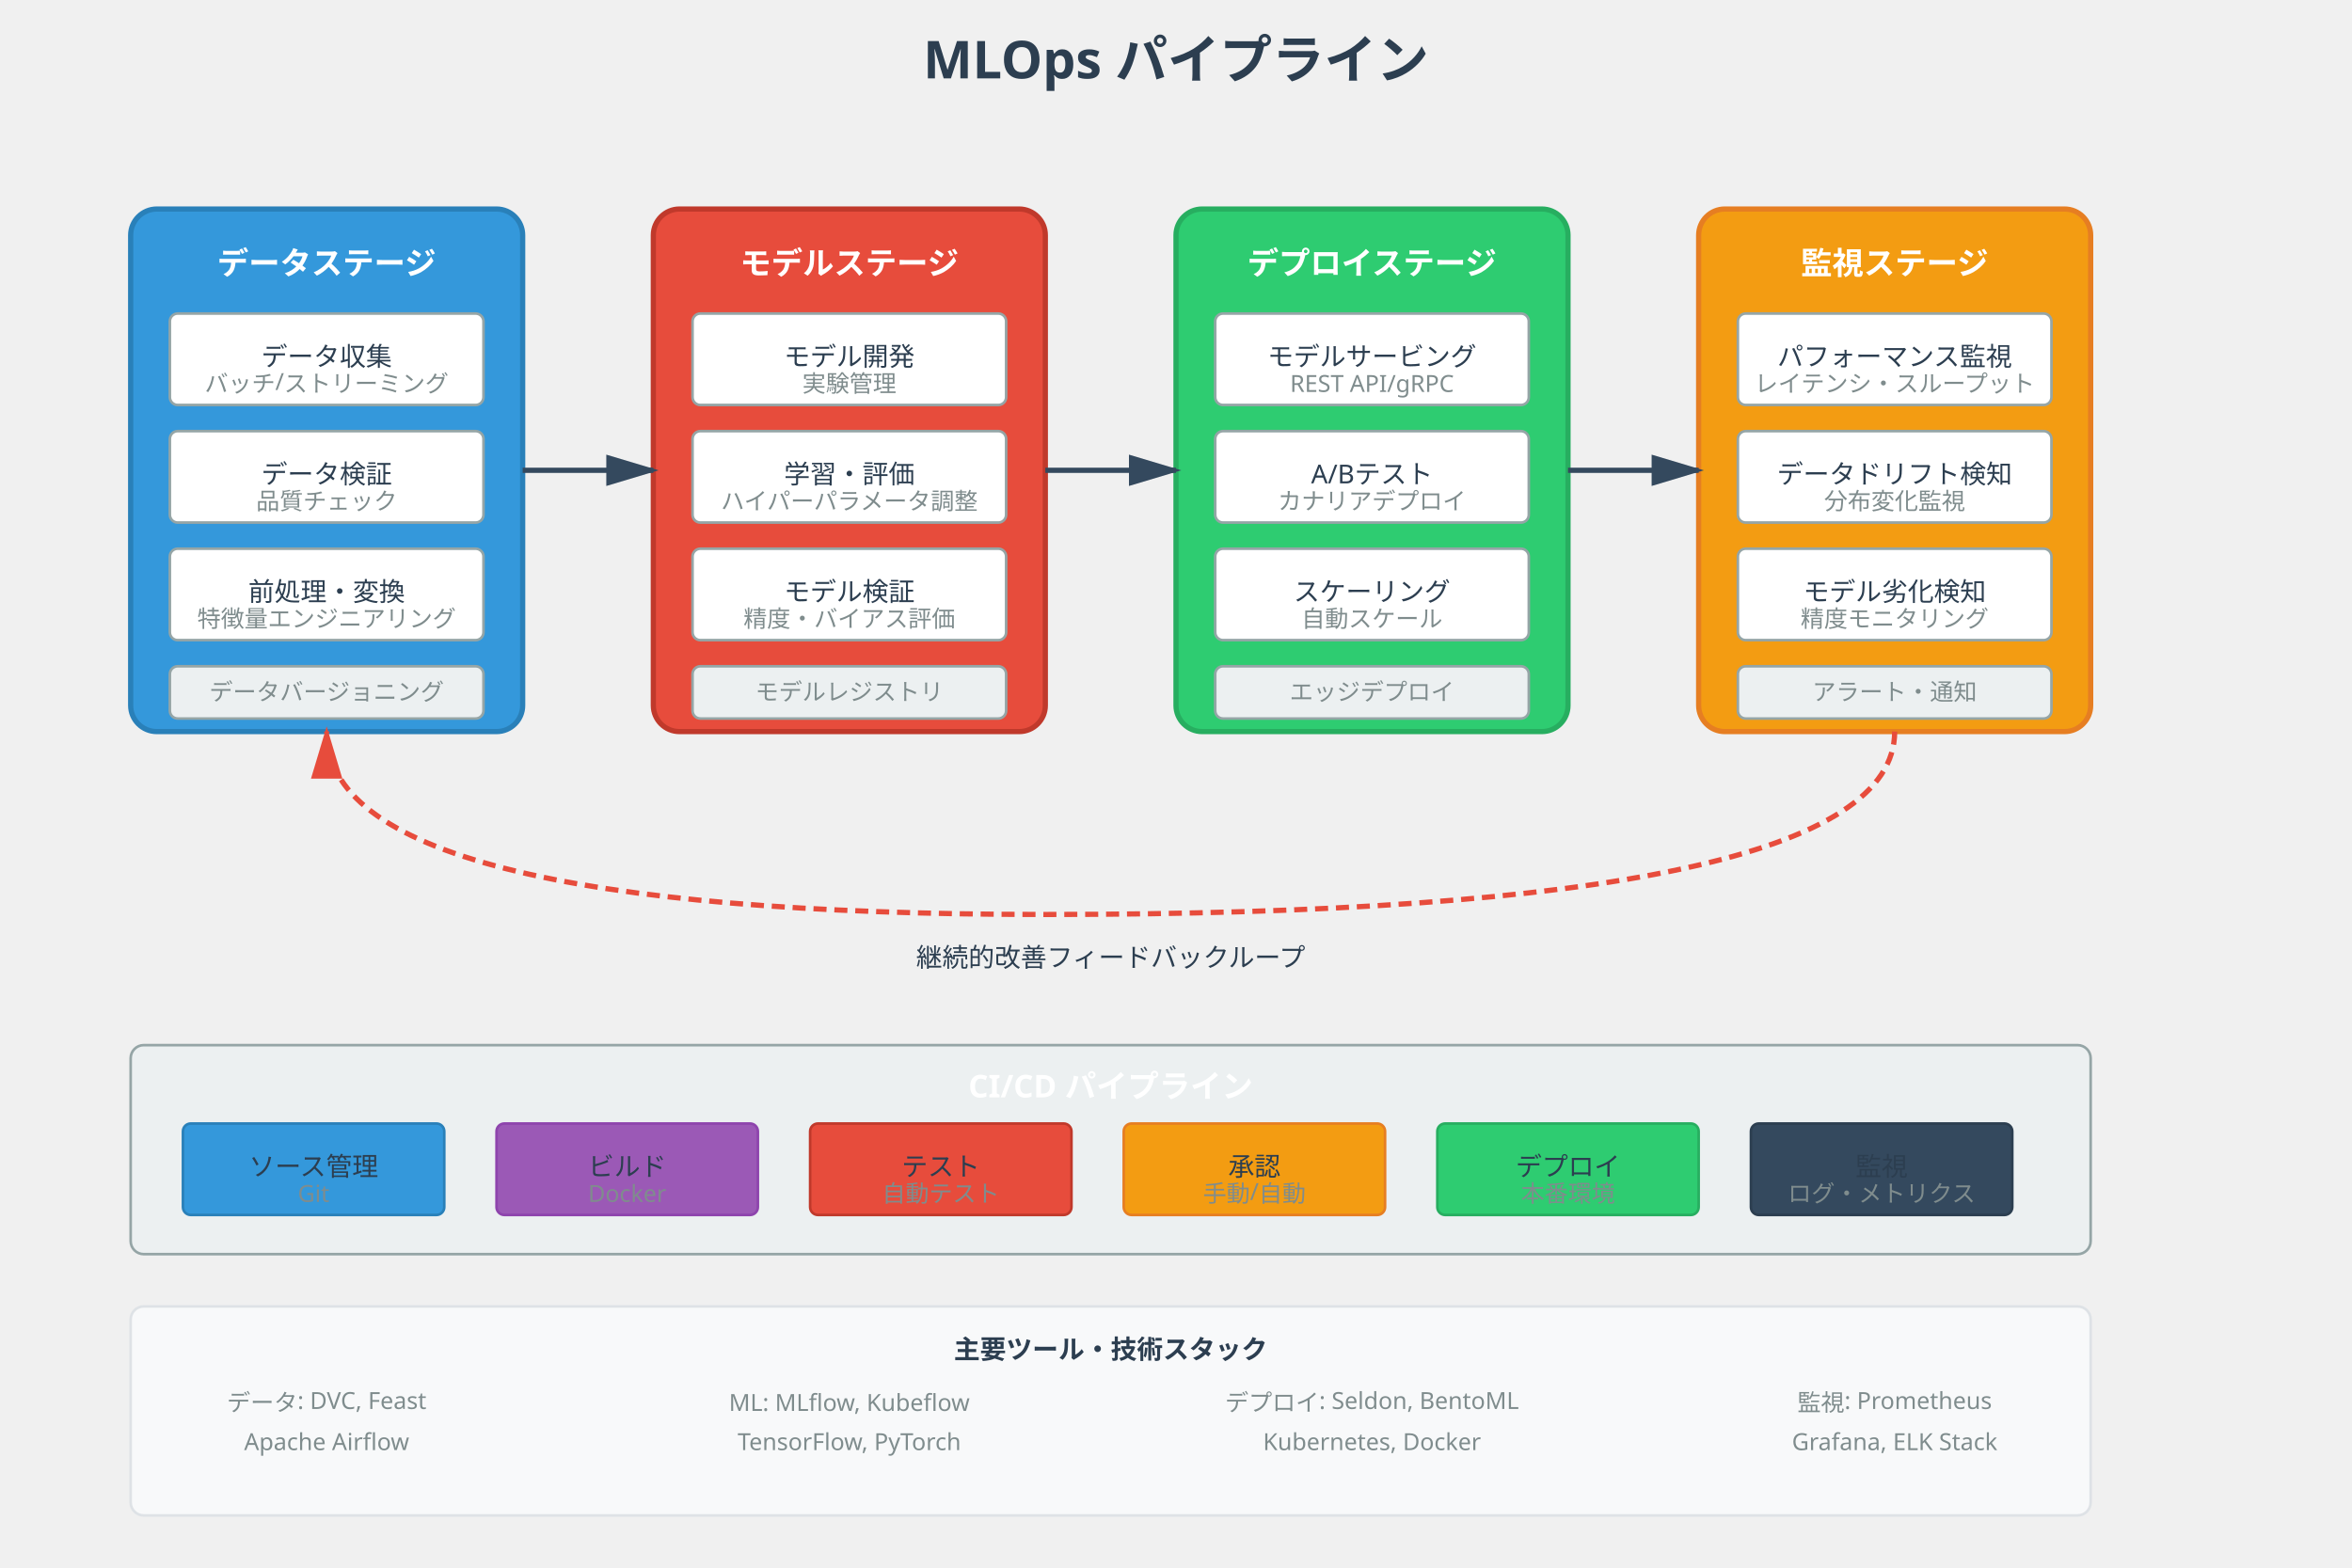
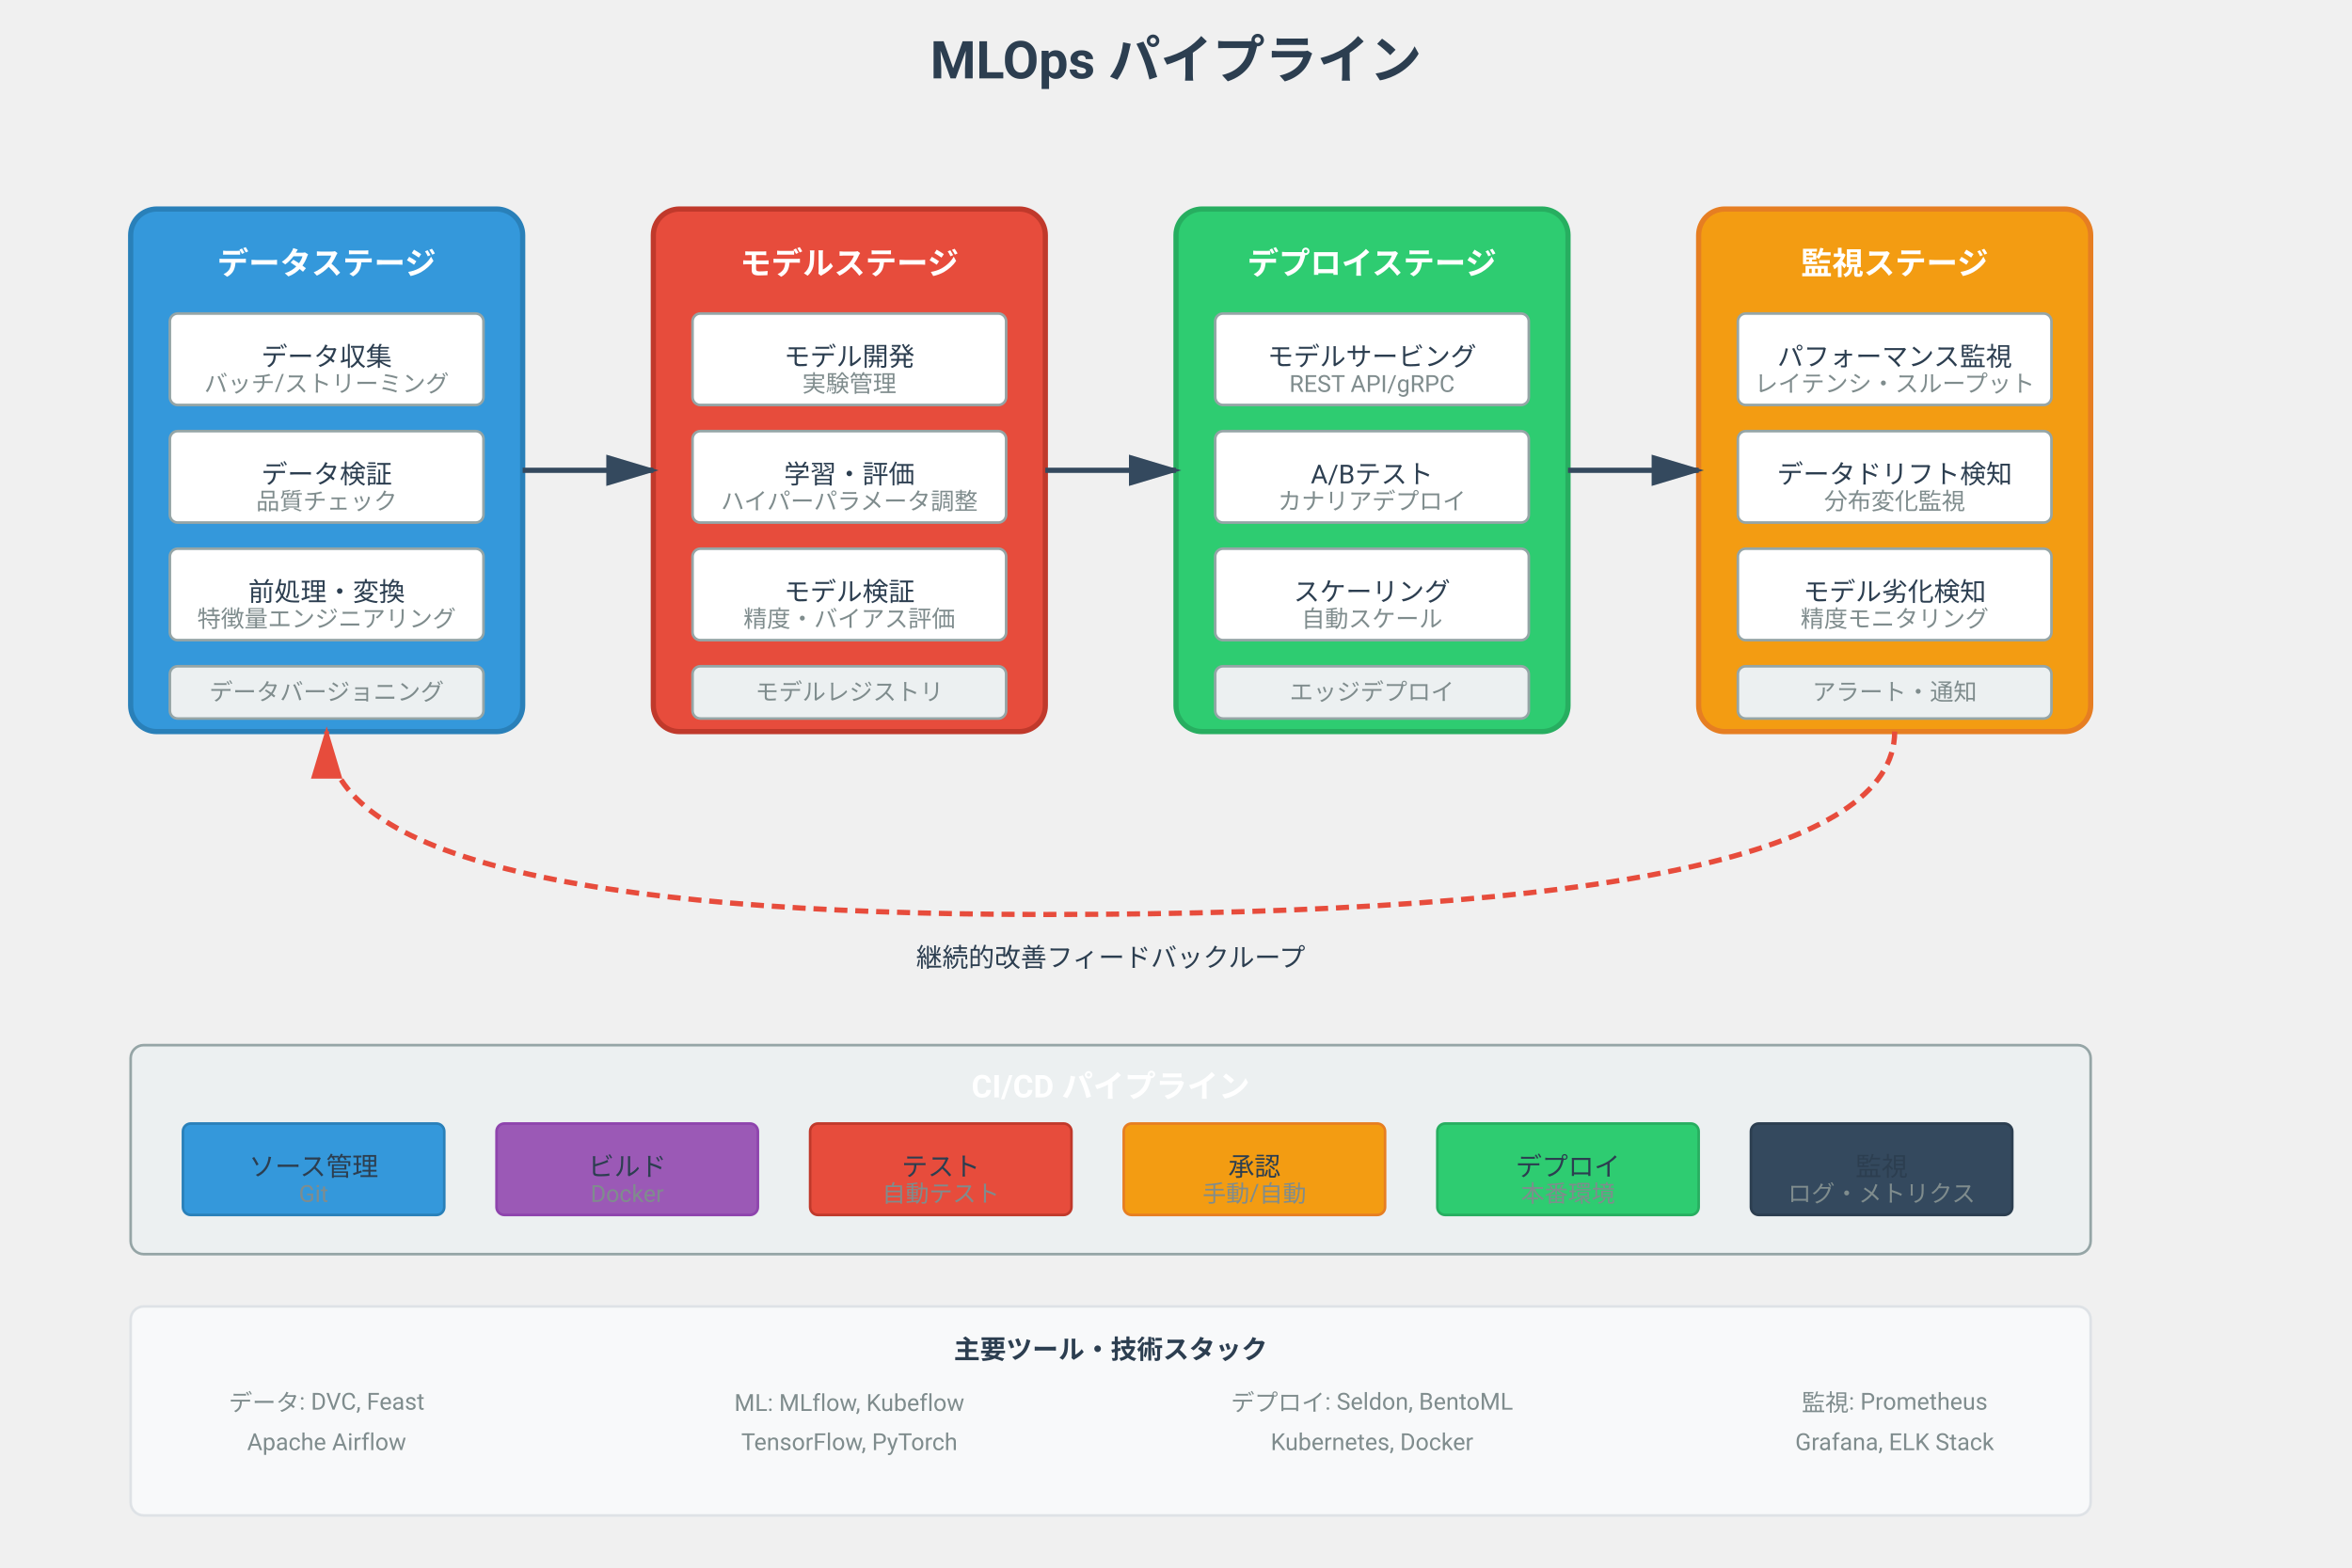
<svg xmlns="http://www.w3.org/2000/svg" width="900" height="600" viewBox="0 0 900 600">
  <defs>
    <style>
-       .title { font-family: 'Noto Sans JP', sans-serif; font-size: 20px; font-weight: bold; fill: #2c3e50; }
-       .stage-title { font-family: 'Noto Sans JP', sans-serif; font-size: 12px; font-weight: bold; fill: #fff; }
-       .component-text { font-family: 'Noto Sans JP', sans-serif; font-size: 10px; fill: #2c3e50; }
-       .small-text { font-family: 'Noto Sans JP', sans-serif; font-size: 9px; fill: #7f8c8d; }
+       .title { font-family: -apple-system, BlinkMacSystemFont, 'Segoe UI', Roboto, 'Helvetica Neue', Arial, 'Noto Sans', sans-serif, 'Apple Color Emoji', 'Segoe UI Emoji', 'Segoe UI Symbol', 'Noto Color Emoji'; font-size: 20px; font-weight: bold; fill: #2c3e50; }
+       .stage-title { font-family: -apple-system, BlinkMacSystemFont, 'Segoe UI', Roboto, 'Helvetica Neue', Arial, 'Noto Sans', sans-serif, 'Apple Color Emoji', 'Segoe UI Emoji', 'Segoe UI Symbol', 'Noto Color Emoji'; font-size: 12px; font-weight: bold; fill: #fff; }
+       .component-text { font-family: -apple-system, BlinkMacSystemFont, 'Segoe UI', Roboto, 'Helvetica Neue', Arial, 'Noto Sans', sans-serif, 'Apple Color Emoji', 'Segoe UI Emoji', 'Segoe UI Symbol', 'Noto Color Emoji'; font-size: 10px; fill: #2c3e50; }
+       .small-text { font-family: -apple-system, BlinkMacSystemFont, 'Segoe UI', Roboto, 'Helvetica Neue', Arial, 'Noto Sans', sans-serif, 'Apple Color Emoji', 'Segoe UI Emoji', 'Segoe UI Symbol', 'Noto Color Emoji'; font-size: 9px; fill: #7f8c8d; }
      .data-stage { fill: #3498db; stroke: #2980b9; stroke-width: 2; }
      .model-stage { fill: #e74c3c; stroke: #c0392b; stroke-width: 2; }
      .deploy-stage { fill: #2ecc71; stroke: #27ae60; stroke-width: 2; }
      .monitor-stage { fill: #f39c12; stroke: #e67e22; stroke-width: 2; }
      .component-box { fill: #fff; stroke: #95a5a6; stroke-width: 1; }
      .flow-arrow { stroke: #34495e; stroke-width: 2; fill: none; marker-end: url(#arrowhead); }
      .feedback-arrow { stroke: #e74c3c; stroke-width: 2; stroke-dasharray: 5,3; fill: none; marker-end: url(#arrowhead-red); }
    </style>
    <marker id="arrowhead" markerWidth="10" markerHeight="10" refX="9" refY="3" orient="auto">
      <polygon points="0 0, 10 3, 0 6" fill="#34495e" />
    </marker>
    <marker id="arrowhead-red" markerWidth="10" markerHeight="10" refX="9" refY="3" orient="auto">
      <polygon points="0 0, 10 3, 0 6" fill="#e74c3c" />
    </marker>
  </defs>
  <text x="450" y="30" class="title" text-anchor="middle">MLOps パイプライン</text>
  <g id="data-stage">
    <rect x="50" y="80" width="150" height="200" class="data-stage" rx="10" />
    <text x="125" y="105" class="stage-title" text-anchor="middle">データステージ</text>
    <rect x="65" y="120" width="120" height="35" class="component-box" rx="3" />
    <text x="125" y="140" class="component-text" text-anchor="middle">データ収集</text>
    <text x="125" y="150" class="small-text" text-anchor="middle">バッチ/ストリーミング</text>
    <rect x="65" y="165" width="120" height="35" class="component-box" rx="3" />
    <text x="125" y="185" class="component-text" text-anchor="middle">データ検証</text>
    <text x="125" y="195" class="small-text" text-anchor="middle">品質チェック</text>
    <rect x="65" y="210" width="120" height="35" class="component-box" rx="3" />
    <text x="125" y="230" class="component-text" text-anchor="middle">前処理・変換</text>
    <text x="125" y="240" class="small-text" text-anchor="middle">特徴量エンジニアリング</text>
    <rect x="65" y="255" width="120" height="20" fill="#ecf0f1" stroke="#95a5a6" stroke-width="1" rx="3" />
    <text x="125" y="268" class="small-text" text-anchor="middle">データバージョニング</text>
  </g>
  <g id="model-stage">
    <rect x="250" y="80" width="150" height="200" class="model-stage" rx="10" />
    <text x="325" y="105" class="stage-title" text-anchor="middle">モデルステージ</text>
    <rect x="265" y="120" width="120" height="35" class="component-box" rx="3" />
    <text x="325" y="140" class="component-text" text-anchor="middle">モデル開発</text>
    <text x="325" y="150" class="small-text" text-anchor="middle">実験管理</text>
    <rect x="265" y="165" width="120" height="35" class="component-box" rx="3" />
    <text x="325" y="185" class="component-text" text-anchor="middle">学習・評価</text>
    <text x="325" y="195" class="small-text" text-anchor="middle">ハイパーパラメータ調整</text>
    <rect x="265" y="210" width="120" height="35" class="component-box" rx="3" />
    <text x="325" y="230" class="component-text" text-anchor="middle">モデル検証</text>
    <text x="325" y="240" class="small-text" text-anchor="middle">精度・バイアス評価</text>
    <rect x="265" y="255" width="120" height="20" fill="#ecf0f1" stroke="#95a5a6" stroke-width="1" rx="3" />
    <text x="325" y="268" class="small-text" text-anchor="middle">モデルレジストリ</text>
  </g>
  <g id="deploy-stage">
    <rect x="450" y="80" width="150" height="200" class="deploy-stage" rx="10" />
    <text x="525" y="105" class="stage-title" text-anchor="middle">デプロイステージ</text>
    <rect x="465" y="120" width="120" height="35" class="component-box" rx="3" />
    <text x="525" y="140" class="component-text" text-anchor="middle">モデルサービング</text>
    <text x="525" y="150" class="small-text" text-anchor="middle">REST API/gRPC</text>
    <rect x="465" y="165" width="120" height="35" class="component-box" rx="3" />
    <text x="525" y="185" class="component-text" text-anchor="middle">A/Bテスト</text>
    <text x="525" y="195" class="small-text" text-anchor="middle">カナリアデプロイ</text>
    <rect x="465" y="210" width="120" height="35" class="component-box" rx="3" />
    <text x="525" y="230" class="component-text" text-anchor="middle">スケーリング</text>
    <text x="525" y="240" class="small-text" text-anchor="middle">自動スケール</text>
    <rect x="465" y="255" width="120" height="20" fill="#ecf0f1" stroke="#95a5a6" stroke-width="1" rx="3" />
    <text x="525" y="268" class="small-text" text-anchor="middle">エッジデプロイ</text>
  </g>
  <g id="monitor-stage">
    <rect x="650" y="80" width="150" height="200" class="monitor-stage" rx="10" />
    <text x="725" y="105" class="stage-title" text-anchor="middle">監視ステージ</text>
    <rect x="665" y="120" width="120" height="35" class="component-box" rx="3" />
    <text x="725" y="140" class="component-text" text-anchor="middle">パフォーマンス監視</text>
    <text x="725" y="150" class="small-text" text-anchor="middle">レイテンシ・スループット</text>
    <rect x="665" y="165" width="120" height="35" class="component-box" rx="3" />
    <text x="725" y="185" class="component-text" text-anchor="middle">データドリフト検知</text>
    <text x="725" y="195" class="small-text" text-anchor="middle">分布変化監視</text>
    <rect x="665" y="210" width="120" height="35" class="component-box" rx="3" />
    <text x="725" y="230" class="component-text" text-anchor="middle">モデル劣化検知</text>
    <text x="725" y="240" class="small-text" text-anchor="middle">精度モニタリング</text>
    <rect x="665" y="255" width="120" height="20" fill="#ecf0f1" stroke="#95a5a6" stroke-width="1" rx="3" />
    <text x="725" y="268" class="small-text" text-anchor="middle">アラート・通知</text>
  </g>
  <path d="M 200 180 L 250 180" class="flow-arrow" />
  <path d="M 400 180 L 450 180" class="flow-arrow" />
  <path d="M 600 180 L 650 180" class="flow-arrow" />
  <path d="M 725 280 Q 725 350 400 350 Q 125 350 125 280" class="feedback-arrow" />
  <text x="425" y="370" class="component-text" text-anchor="middle">継続的改善フィードバックループ</text>
  <g id="cicd">
    <rect x="50" y="400" width="750" height="80" fill="#ecf0f1" stroke="#95a5a6" stroke-width="1" rx="5" />
    <text x="425" y="420" class="stage-title" text-anchor="middle" fill="#2c3e50">CI/CD パイプライン</text>
    <rect x="70" y="430" width="100" height="35" fill="#3498db" stroke="#2980b9" stroke-width="1" rx="3" />
    <text x="120" y="450" class="component-text" text-anchor="middle" fill="#fff">ソース管理</text>
    <text x="120" y="460" class="small-text" text-anchor="middle" fill="#fff">Git</text>
    <rect x="190" y="430" width="100" height="35" fill="#9b59b6" stroke="#8e44ad" stroke-width="1" rx="3" />
    <text x="240" y="450" class="component-text" text-anchor="middle" fill="#fff">ビルド</text>
    <text x="240" y="460" class="small-text" text-anchor="middle" fill="#fff">Docker</text>
    <rect x="310" y="430" width="100" height="35" fill="#e74c3c" stroke="#c0392b" stroke-width="1" rx="3" />
    <text x="360" y="450" class="component-text" text-anchor="middle" fill="#fff">テスト</text>
    <text x="360" y="460" class="small-text" text-anchor="middle" fill="#fff">自動テスト</text>
    <rect x="430" y="430" width="100" height="35" fill="#f39c12" stroke="#e67e22" stroke-width="1" rx="3" />
    <text x="480" y="450" class="component-text" text-anchor="middle" fill="#fff">承認</text>
    <text x="480" y="460" class="small-text" text-anchor="middle" fill="#fff">手動/自動</text>
    <rect x="550" y="430" width="100" height="35" fill="#2ecc71" stroke="#27ae60" stroke-width="1" rx="3" />
    <text x="600" y="450" class="component-text" text-anchor="middle" fill="#fff">デプロイ</text>
    <text x="600" y="460" class="small-text" text-anchor="middle" fill="#fff">本番環境</text>
    <rect x="670" y="430" width="100" height="35" fill="#34495e" stroke="#2c3e50" stroke-width="1" rx="3" />
    <text x="720" y="450" class="component-text" text-anchor="middle" fill="#fff">監視</text>
    <text x="720" y="460" class="small-text" text-anchor="middle" fill="#fff">ログ・メトリクス</text>
  </g>
  <g id="tools">
    <rect x="50" y="500" width="750" height="80" fill="#f8f9fa" stroke="#dee2e6" stroke-width="1" rx="5" />
    <text x="425" y="520" class="component-text" text-anchor="middle" font-weight="bold">主要ツール・技術スタック</text>
    <text x="125" y="540" class="small-text" text-anchor="middle">データ: DVC, Feast</text>
    <text x="125" y="555" class="small-text" text-anchor="middle">Apache Airflow</text>
    <text x="325" y="540" class="small-text" text-anchor="middle">ML: MLflow, Kubeflow</text>
    <text x="325" y="555" class="small-text" text-anchor="middle">TensorFlow, PyTorch</text>
    <text x="525" y="540" class="small-text" text-anchor="middle">デプロイ: Seldon, BentoML</text>
    <text x="525" y="555" class="small-text" text-anchor="middle">Kubernetes, Docker</text>
    <text x="725" y="540" class="small-text" text-anchor="middle">監視: Prometheus</text>
    <text x="725" y="555" class="small-text" text-anchor="middle">Grafana, ELK Stack</text>
  </g>
</svg>
